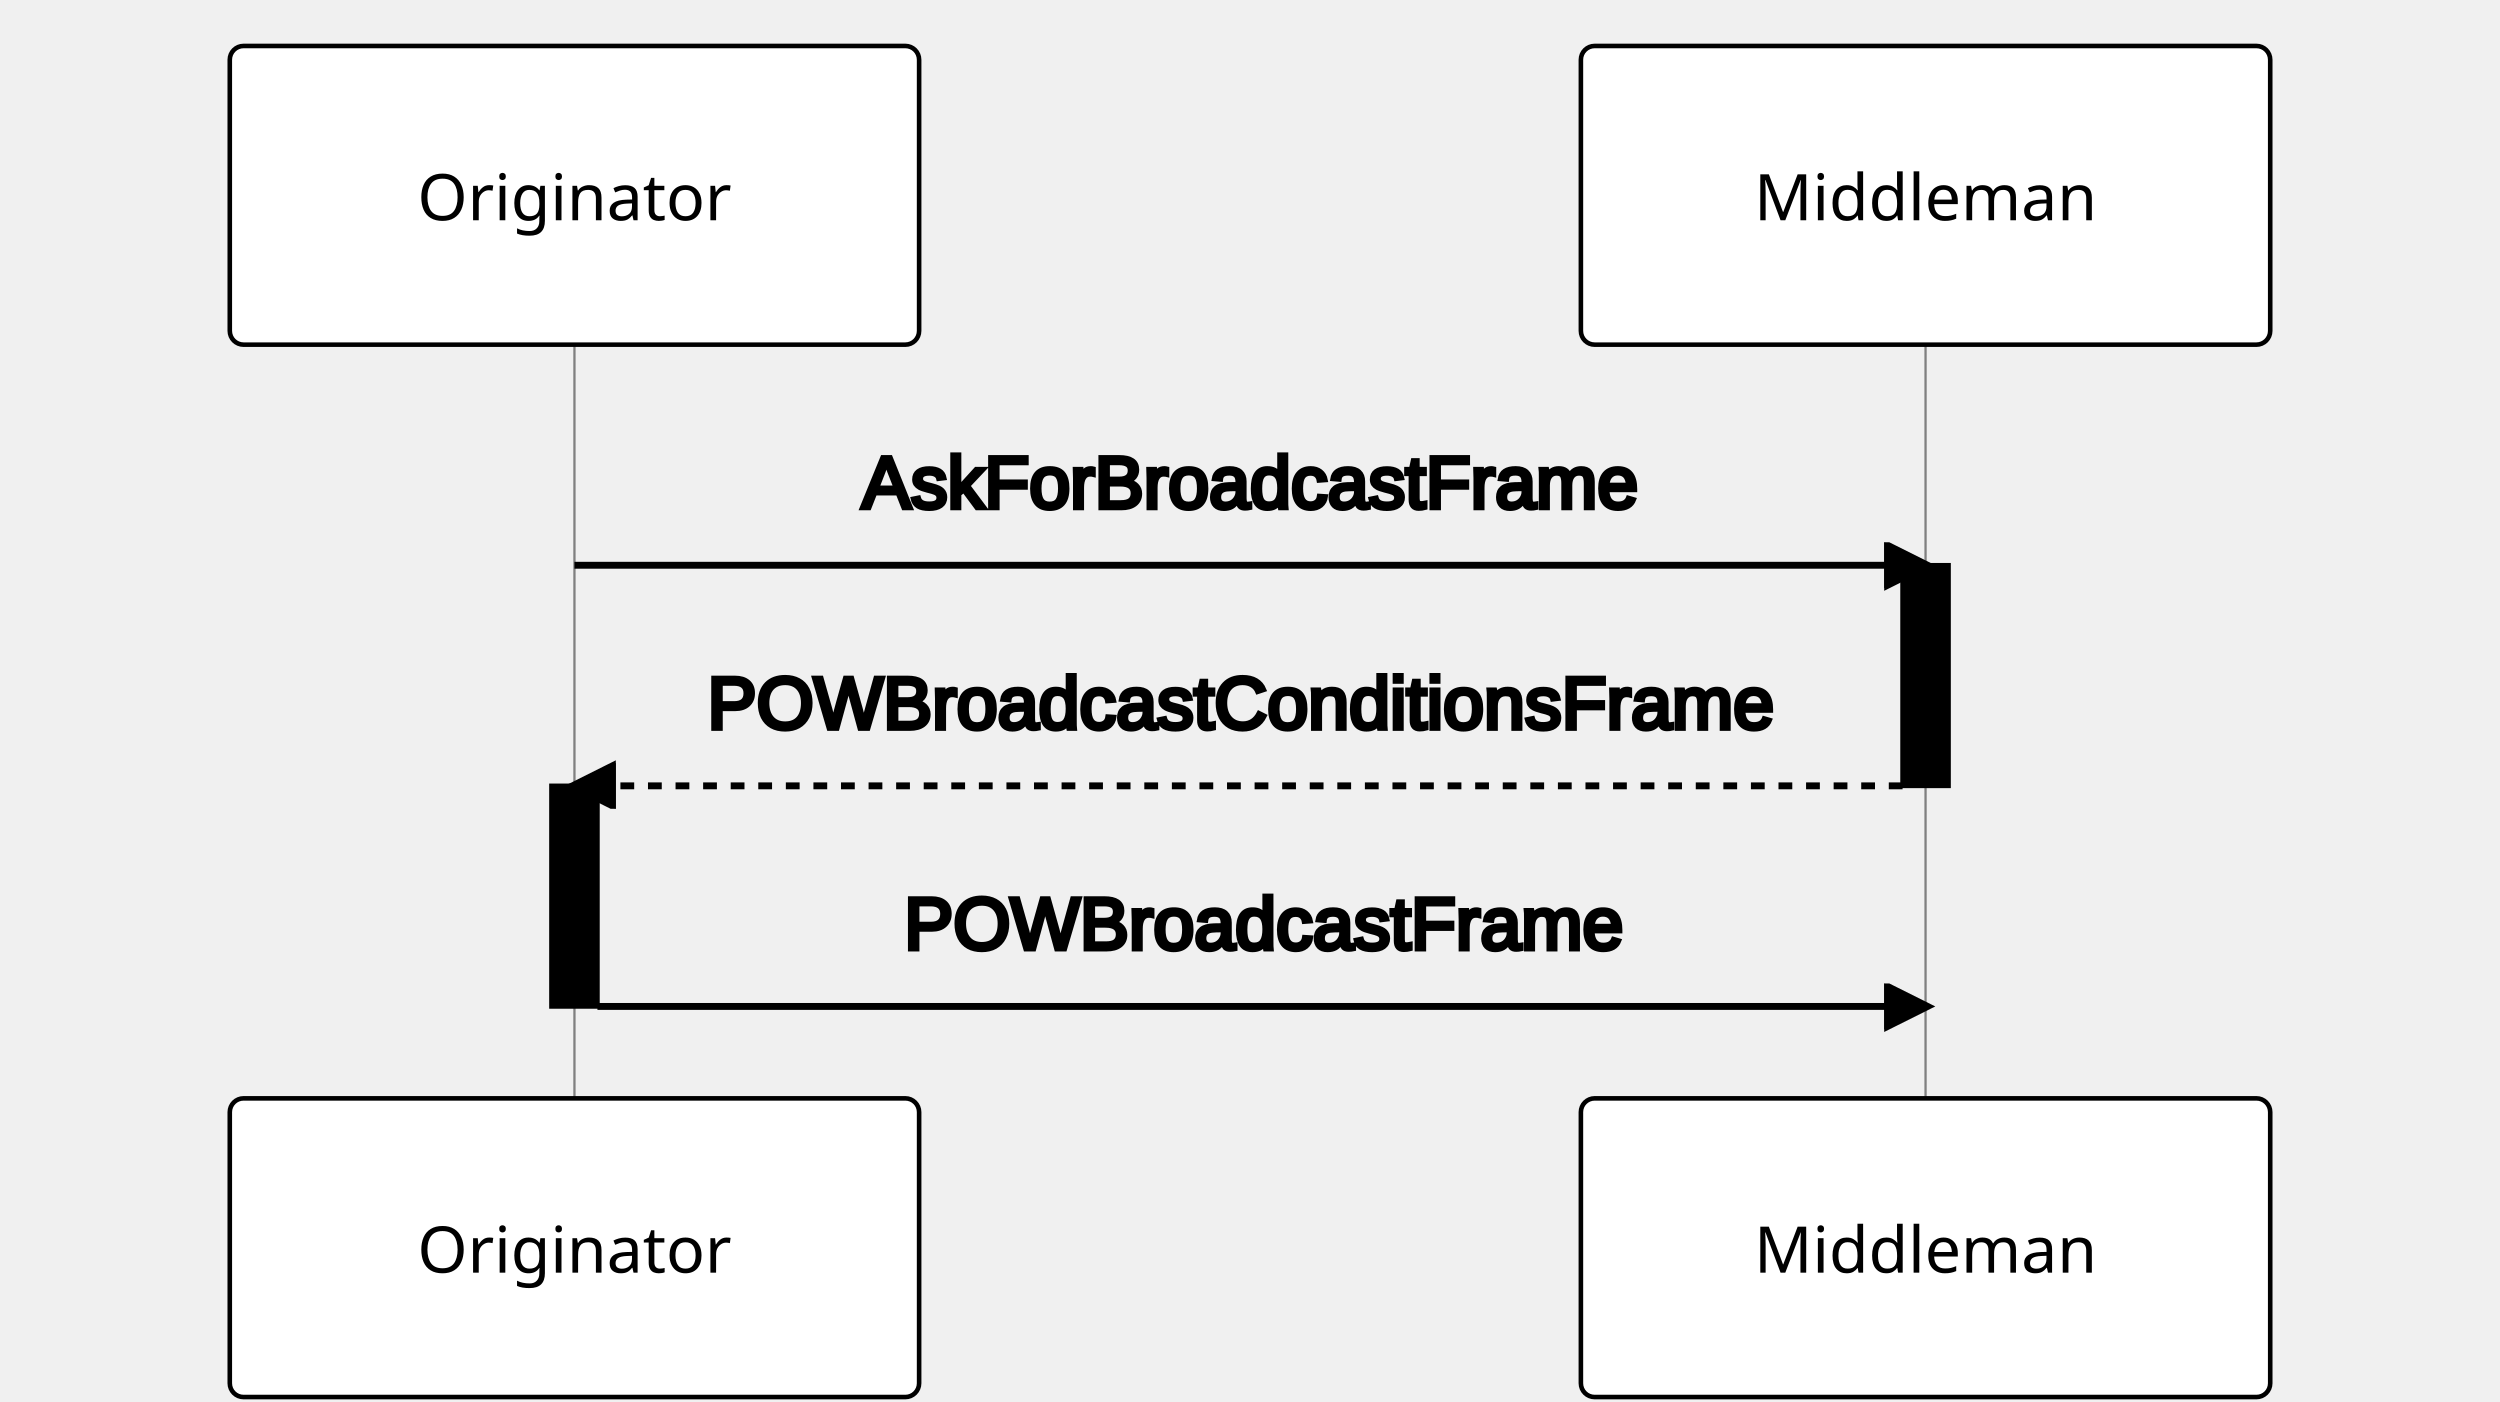
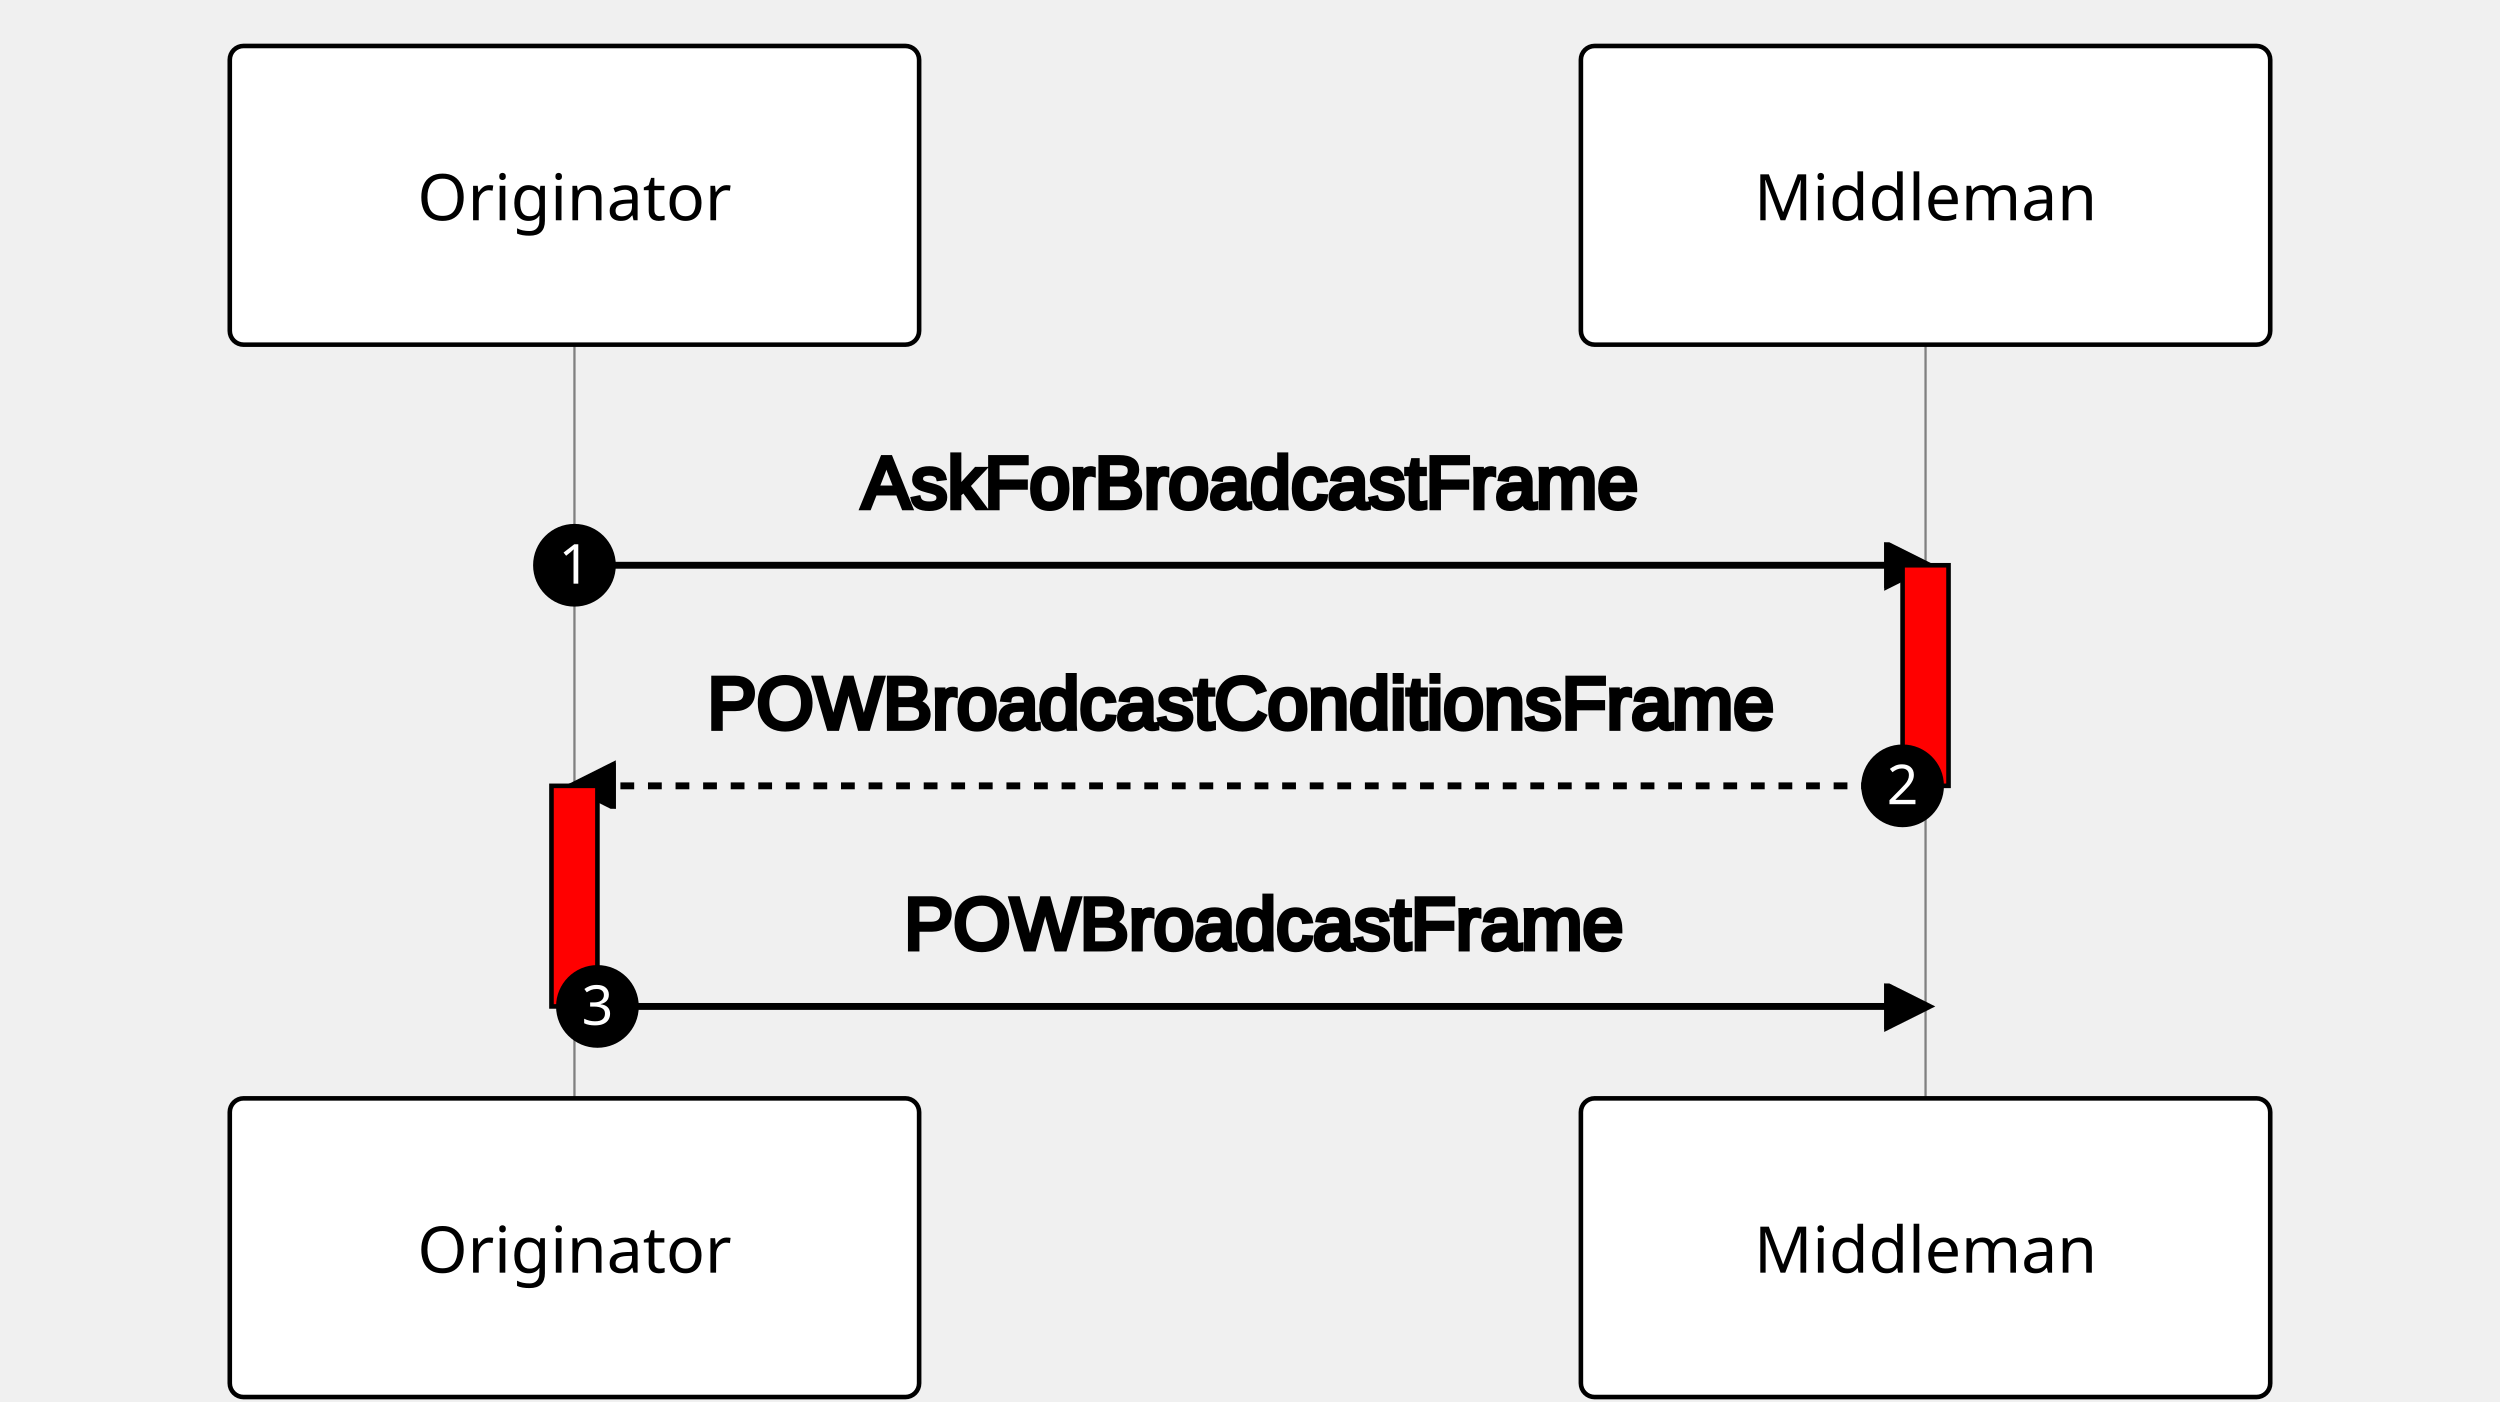
- <svg xmlns="http://www.w3.org/2000/svg" id="mermaid-1674151925841" width="100%" height="305" style="max-width: 544px;" viewBox="-50 -10 544 305">
-   <style>#mermaid-1674151925841{font-family:"trebuchet ms",verdana,arial,sans-serif;font-size:16px;fill:#000;}#mermaid-1674151925841 .error-icon{fill:#000;}#mermaid-1674151925841 .error-text{fill:#ffffff;stroke:#ffffff;}#mermaid-1674151925841 .edge-thickness-normal{stroke-width:2px;}#mermaid-1674151925841 .edge-thickness-thick{stroke-width:3.5px;}#mermaid-1674151925841 .edge-pattern-solid{stroke-dasharray:0;}#mermaid-1674151925841 .edge-pattern-dashed{stroke-dasharray:3;}#mermaid-1674151925841 .edge-pattern-dotted{stroke-dasharray:2;}#mermaid-1674151925841 .marker{fill:#000;stroke:#000;}#mermaid-1674151925841 .marker.cross{stroke:#000;}#mermaid-1674151925841 svg{font-family:"trebuchet ms",verdana,arial,sans-serif;font-size:16px;}#mermaid-1674151925841 .actor{stroke:#000;fill:#FFFFFF;}#mermaid-1674151925841 text.actor &gt; tspan{fill:#000;stroke:none;}#mermaid-1674151925841 .actor-line{stroke:grey;}#mermaid-1674151925841 .messageLine0{stroke-width:1.5;stroke-dasharray:none;stroke:#000;}#mermaid-1674151925841 .messageLine1{stroke-width:1.5;stroke-dasharray:2,2;stroke:#000;}#mermaid-1674151925841 #arrowhead path{fill:#000;stroke:#000;}#mermaid-1674151925841 .sequenceNumber{fill:#ffffff;}#mermaid-1674151925841 #sequencenumber{fill:#000;}#mermaid-1674151925841 #crosshead path{fill:#000;stroke:#000;}#mermaid-1674151925841 .messageText{fill:#000;stroke:#000;}#mermaid-1674151925841 .labelBox{stroke:#000;fill:#FFFFFF;}#mermaid-1674151925841 .labelText,#mermaid-1674151925841 .labelText &gt; tspan{fill:#000;stroke:none;}#mermaid-1674151925841 .loopText,#mermaid-1674151925841 .loopText &gt; tspan{fill:#000;stroke:none;}#mermaid-1674151925841 .loopLine{stroke-width:2px;stroke-dasharray:2,2;stroke:#000;fill:#000;}#mermaid-1674151925841 .note{stroke:hsl(52.683,60%,73.922%);fill:#fff5ad;}#mermaid-1674151925841 .noteText,#mermaid-1674151925841 .noteText &gt; tspan{fill:#333;stroke:none;}#mermaid-1674151925841 .activation0{fill:#000;stroke:#000;}#mermaid-1674151925841 .activation1{fill:#000;stroke:#000;}#mermaid-1674151925841 .activation2{fill:#000;stroke:#000;}#mermaid-1674151925841:root{--mermaid-font-family:"trebuchet ms",verdana,arial,sans-serif;}</style>
+ <svg xmlns="http://www.w3.org/2000/svg" id="mermaid-1675415757120" width="100%" height="305" style="max-width: 544px;" viewBox="-50 -10 544 305">
+   <style>#mermaid-1675415757120{font-family:"trebuchet ms",verdana,arial,sans-serif;font-size:16px;fill:#000;}#mermaid-1675415757120 .error-icon{fill:#000;}#mermaid-1675415757120 .error-text{fill:#ffffff;stroke:#ffffff;}#mermaid-1675415757120 .edge-thickness-normal{stroke-width:2px;}#mermaid-1675415757120 .edge-thickness-thick{stroke-width:3.5px;}#mermaid-1675415757120 .edge-pattern-solid{stroke-dasharray:0;}#mermaid-1675415757120 .edge-pattern-dashed{stroke-dasharray:3;}#mermaid-1675415757120 .edge-pattern-dotted{stroke-dasharray:2;}#mermaid-1675415757120 .marker{fill:#000;stroke:#000;}#mermaid-1675415757120 .marker.cross{stroke:#000;}#mermaid-1675415757120 svg{font-family:"trebuchet ms",verdana,arial,sans-serif;font-size:16px;}#mermaid-1675415757120 .actor{stroke:#000;fill:#FFF;}#mermaid-1675415757120 text.actor &gt; tspan{fill:#000;stroke:none;}#mermaid-1675415757120 .actor-line{stroke:grey;}#mermaid-1675415757120 .messageLine0{stroke-width:1.5;stroke-dasharray:none;stroke:#000;}#mermaid-1675415757120 .messageLine1{stroke-width:1.5;stroke-dasharray:2,2;stroke:#000;}#mermaid-1675415757120 #arrowhead path{fill:#000;stroke:#000;}#mermaid-1675415757120 .sequenceNumber{fill:#ffffff;}#mermaid-1675415757120 #sequencenumber{fill:#000;}#mermaid-1675415757120 #crosshead path{fill:#000;stroke:#000;}#mermaid-1675415757120 .messageText{fill:#000;stroke:#000;}#mermaid-1675415757120 .labelBox{stroke:#F00;fill:#FFF;}#mermaid-1675415757120 .labelText,#mermaid-1675415757120 .labelText &gt; tspan{fill:#000;stroke:none;}#mermaid-1675415757120 .loopText,#mermaid-1675415757120 .loopText &gt; tspan{fill:#000;stroke:none;}#mermaid-1675415757120 .loopLine{stroke-width:2px;stroke-dasharray:2,2;stroke:#F00;fill:#F00;}#mermaid-1675415757120 .note{stroke:hsl(52.683,60%,73.922%);fill:#fff5ad;}#mermaid-1675415757120 .noteText,#mermaid-1675415757120 .noteText &gt; tspan{fill:#333;stroke:none;}#mermaid-1675415757120 .activation0{fill:#F00;stroke:#000;}#mermaid-1675415757120 .activation1{fill:#F00;stroke:#000;}#mermaid-1675415757120 .activation2{fill:#F00;stroke:#000;}#mermaid-1675415757120:root{--mermaid-font-family:"trebuchet ms",verdana,arial,sans-serif;}</style>
  <g />
  <g>
    <line id="actor0" x1="75" y1="5" x2="75" y2="294" class="actor-line" stroke-width="0.5px" stroke="#999" />
    <rect x="0" y="0" fill="#eaeaea" stroke="#666" width="150" height="65" rx="3" ry="3" class="actor" />
    <text x="75" y="32.5" dominant-baseline="central" alignment-baseline="central" class="actor" style="text-anchor: middle; font-size: 14px; font-weight: 400; font-family: Open-Sans, sans-serif;">
      <tspan x="75" dy="0">Originator</tspan>
    </text>
  </g>
  <g>
    <line id="actor1" x1="369" y1="5" x2="369" y2="294" class="actor-line" stroke-width="0.5px" stroke="#999" />
    <rect x="294" y="0" fill="#eaeaea" stroke="#666" width="150" height="65" rx="3" ry="3" class="actor" />
    <text x="369" y="32.5" dominant-baseline="central" alignment-baseline="central" class="actor" style="text-anchor: middle; font-size: 14px; font-weight: 400; font-family: Open-Sans, sans-serif;">
      <tspan x="369" dy="0">Middleman</tspan>
    </text>
  </g>
  <defs>
    <marker id="arrowhead" refX="9" refY="5" markerUnits="userSpaceOnUse" markerWidth="12" markerHeight="12" orient="auto">
      <path d="M 0 0 L 10 5 L 0 10 z" />
    </marker>
  </defs>
  <defs>
    <marker id="crosshead" markerWidth="15" markerHeight="8" orient="auto" refX="16" refY="4">
      <path fill="black" stroke="#000000" stroke-width="1px" d="M 9,2 V 6 L16,4 Z" style="stroke-dasharray: 0, 0;" />
      <path fill="none" stroke="#000000" stroke-width="1px" d="M 0,1 L 6,7 M 6,1 L 0,7" style="stroke-dasharray: 0, 0;" />
    </marker>
  </defs>
  <defs>
    <marker id="filled-head" refX="18" refY="7" markerWidth="20" markerHeight="28" orient="auto">
      <path d="M 18,7 L9,13 L14,7 L9,1 Z" />
    </marker>
  </defs>
  <defs>
    <marker id="sequencenumber" refX="15" refY="15" markerWidth="60" markerHeight="40" orient="auto">
      <circle cx="15" cy="15" r="6" />
    </marker>
  </defs>
  <text x="222" y="80" text-anchor="middle" dominant-baseline="middle" alignment-baseline="middle" class="messageText" dy="1em" style="font-family: &quot;trebuchet ms&quot;, verdana, arial, sans-serif; font-size: 16px; font-weight: 400;">AskForBroadcastFrame</text>
-   <line x1="75" y1="113" x2="369" y2="113" class="messageLine0" stroke-width="2" stroke="none" marker-end="url(#arrowhead)" style="fill: none;" />
+   <line x1="75" y1="113" x2="369" y2="113" class="messageLine0" stroke-width="2" stroke="none" marker-end="url(#arrowhead)" marker-start="url(#sequencenumber)" style="fill: none;" />
+   <text x="75" y="117" font-family="sans-serif" font-size="12px" text-anchor="middle" textLength="16px" class="sequenceNumber">1</text>
  <g>
    <rect x="364" y="113" fill="#EDF2AE" stroke="#666" width="10" height="48" rx="0" ry="0" class="activation0" />
  </g>
  <text x="220" y="128" text-anchor="middle" dominant-baseline="middle" alignment-baseline="middle" class="messageText" dy="1em" style="font-family: &quot;trebuchet ms&quot;, verdana, arial, sans-serif; font-size: 16px; font-weight: 400;">POWBroadcastConditionsFrame</text>
-   <line x1="364" y1="161" x2="75" y2="161" class="messageLine1" stroke-width="2" stroke="none" marker-end="url(#arrowhead)" style="stroke-dasharray: 3, 3; fill: none;" />
+   <line x1="364" y1="161" x2="75" y2="161" class="messageLine1" stroke-width="2" stroke="none" marker-end="url(#arrowhead)" marker-start="url(#sequencenumber)" style="stroke-dasharray: 3, 3; fill: none;" />
+   <text x="364" y="165" font-family="sans-serif" font-size="12px" text-anchor="middle" textLength="16px" class="sequenceNumber">2</text>
  <g>
    <rect x="70" y="161" fill="#EDF2AE" stroke="#666" width="10" height="48" rx="0" ry="0" class="activation0" />
  </g>
  <text x="225" y="176" text-anchor="middle" dominant-baseline="middle" alignment-baseline="middle" class="messageText" dy="1em" style="font-family: &quot;trebuchet ms&quot;, verdana, arial, sans-serif; font-size: 16px; font-weight: 400;">POWBroadcastFrame</text>
-   <line x1="80" y1="209" x2="369" y2="209" class="messageLine0" stroke-width="2" stroke="none" marker-end="url(#arrowhead)" style="fill: none;" />
+   <line x1="80" y1="209" x2="369" y2="209" class="messageLine0" stroke-width="2" stroke="none" marker-end="url(#arrowhead)" marker-start="url(#sequencenumber)" style="fill: none;" />
+   <text x="80" y="213" font-family="sans-serif" font-size="12px" text-anchor="middle" textLength="16px" class="sequenceNumber">3</text>
  <g>
    <rect x="0" y="229" fill="#eaeaea" stroke="#666" width="150" height="65" rx="3" ry="3" class="actor" />
    <text x="75" y="261.5" dominant-baseline="central" alignment-baseline="central" class="actor" style="text-anchor: middle; font-size: 14px; font-weight: 400; font-family: Open-Sans, sans-serif;">
      <tspan x="75" dy="0">Originator</tspan>
    </text>
  </g>
  <g>
    <rect x="294" y="229" fill="#eaeaea" stroke="#666" width="150" height="65" rx="3" ry="3" class="actor" />
    <text x="369" y="261.5" dominant-baseline="central" alignment-baseline="central" class="actor" style="text-anchor: middle; font-size: 14px; font-weight: 400; font-family: Open-Sans, sans-serif;">
      <tspan x="369" dy="0">Middleman</tspan>
    </text>
  </g>
</svg>
